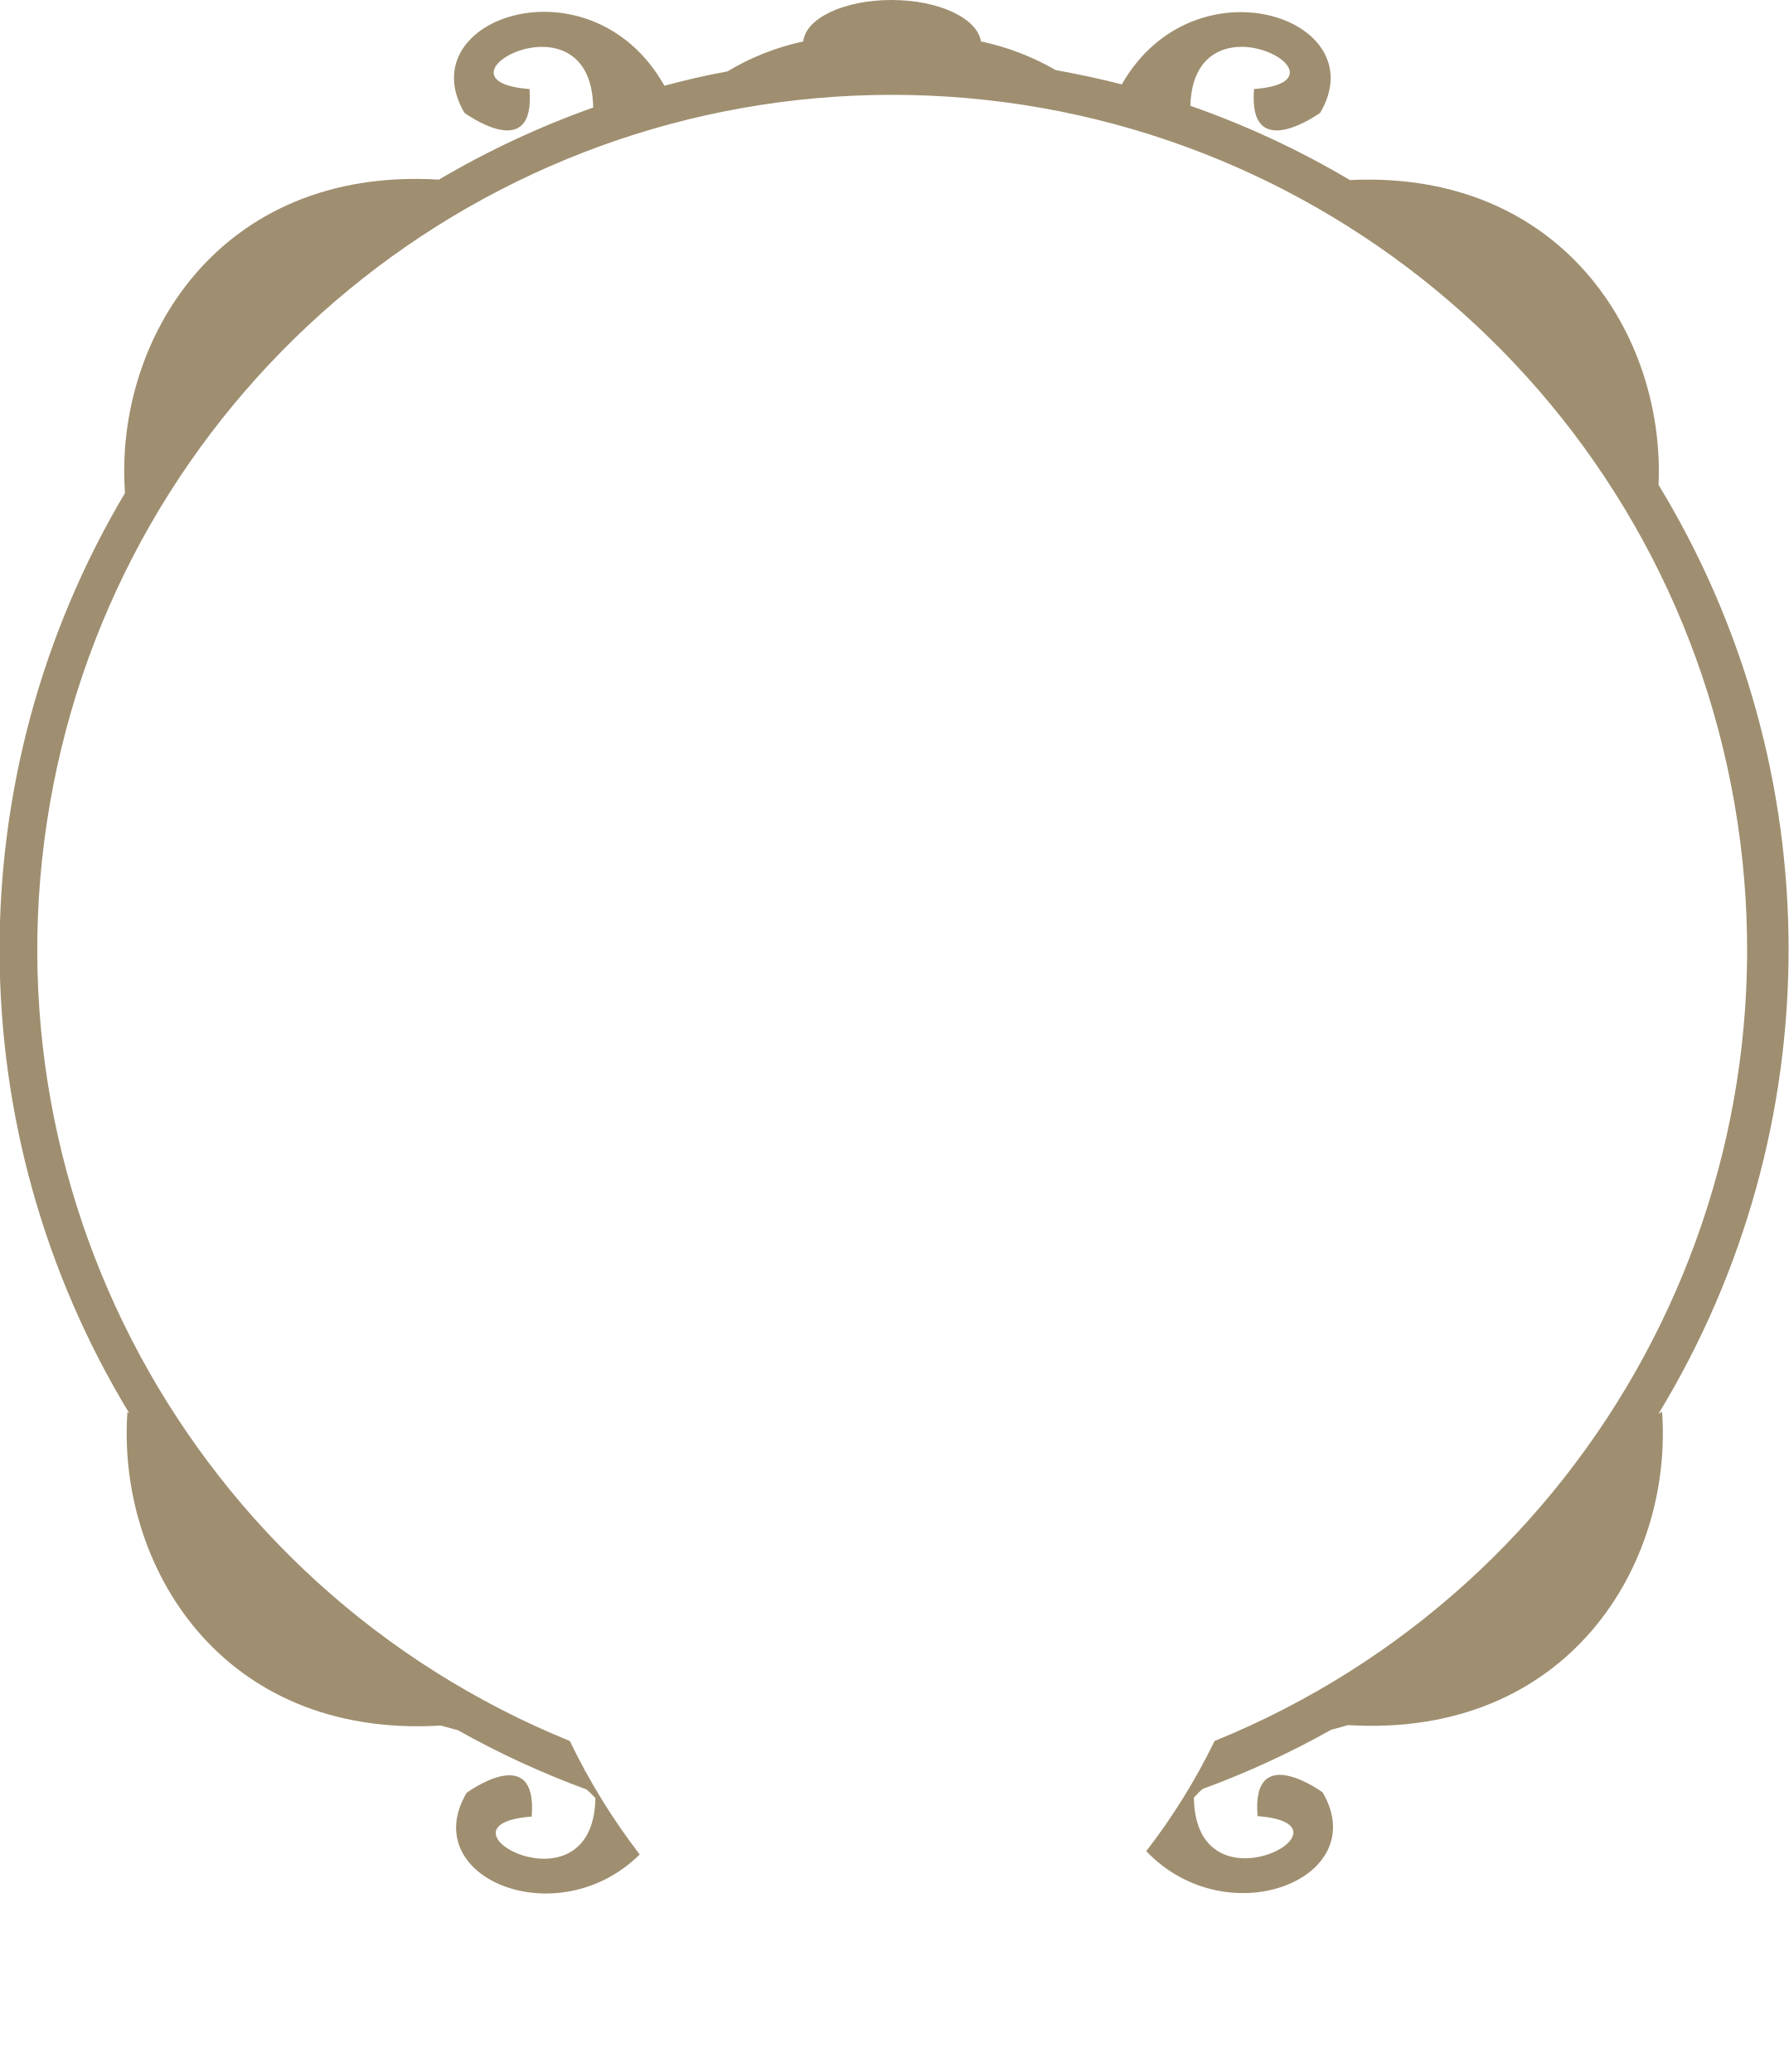
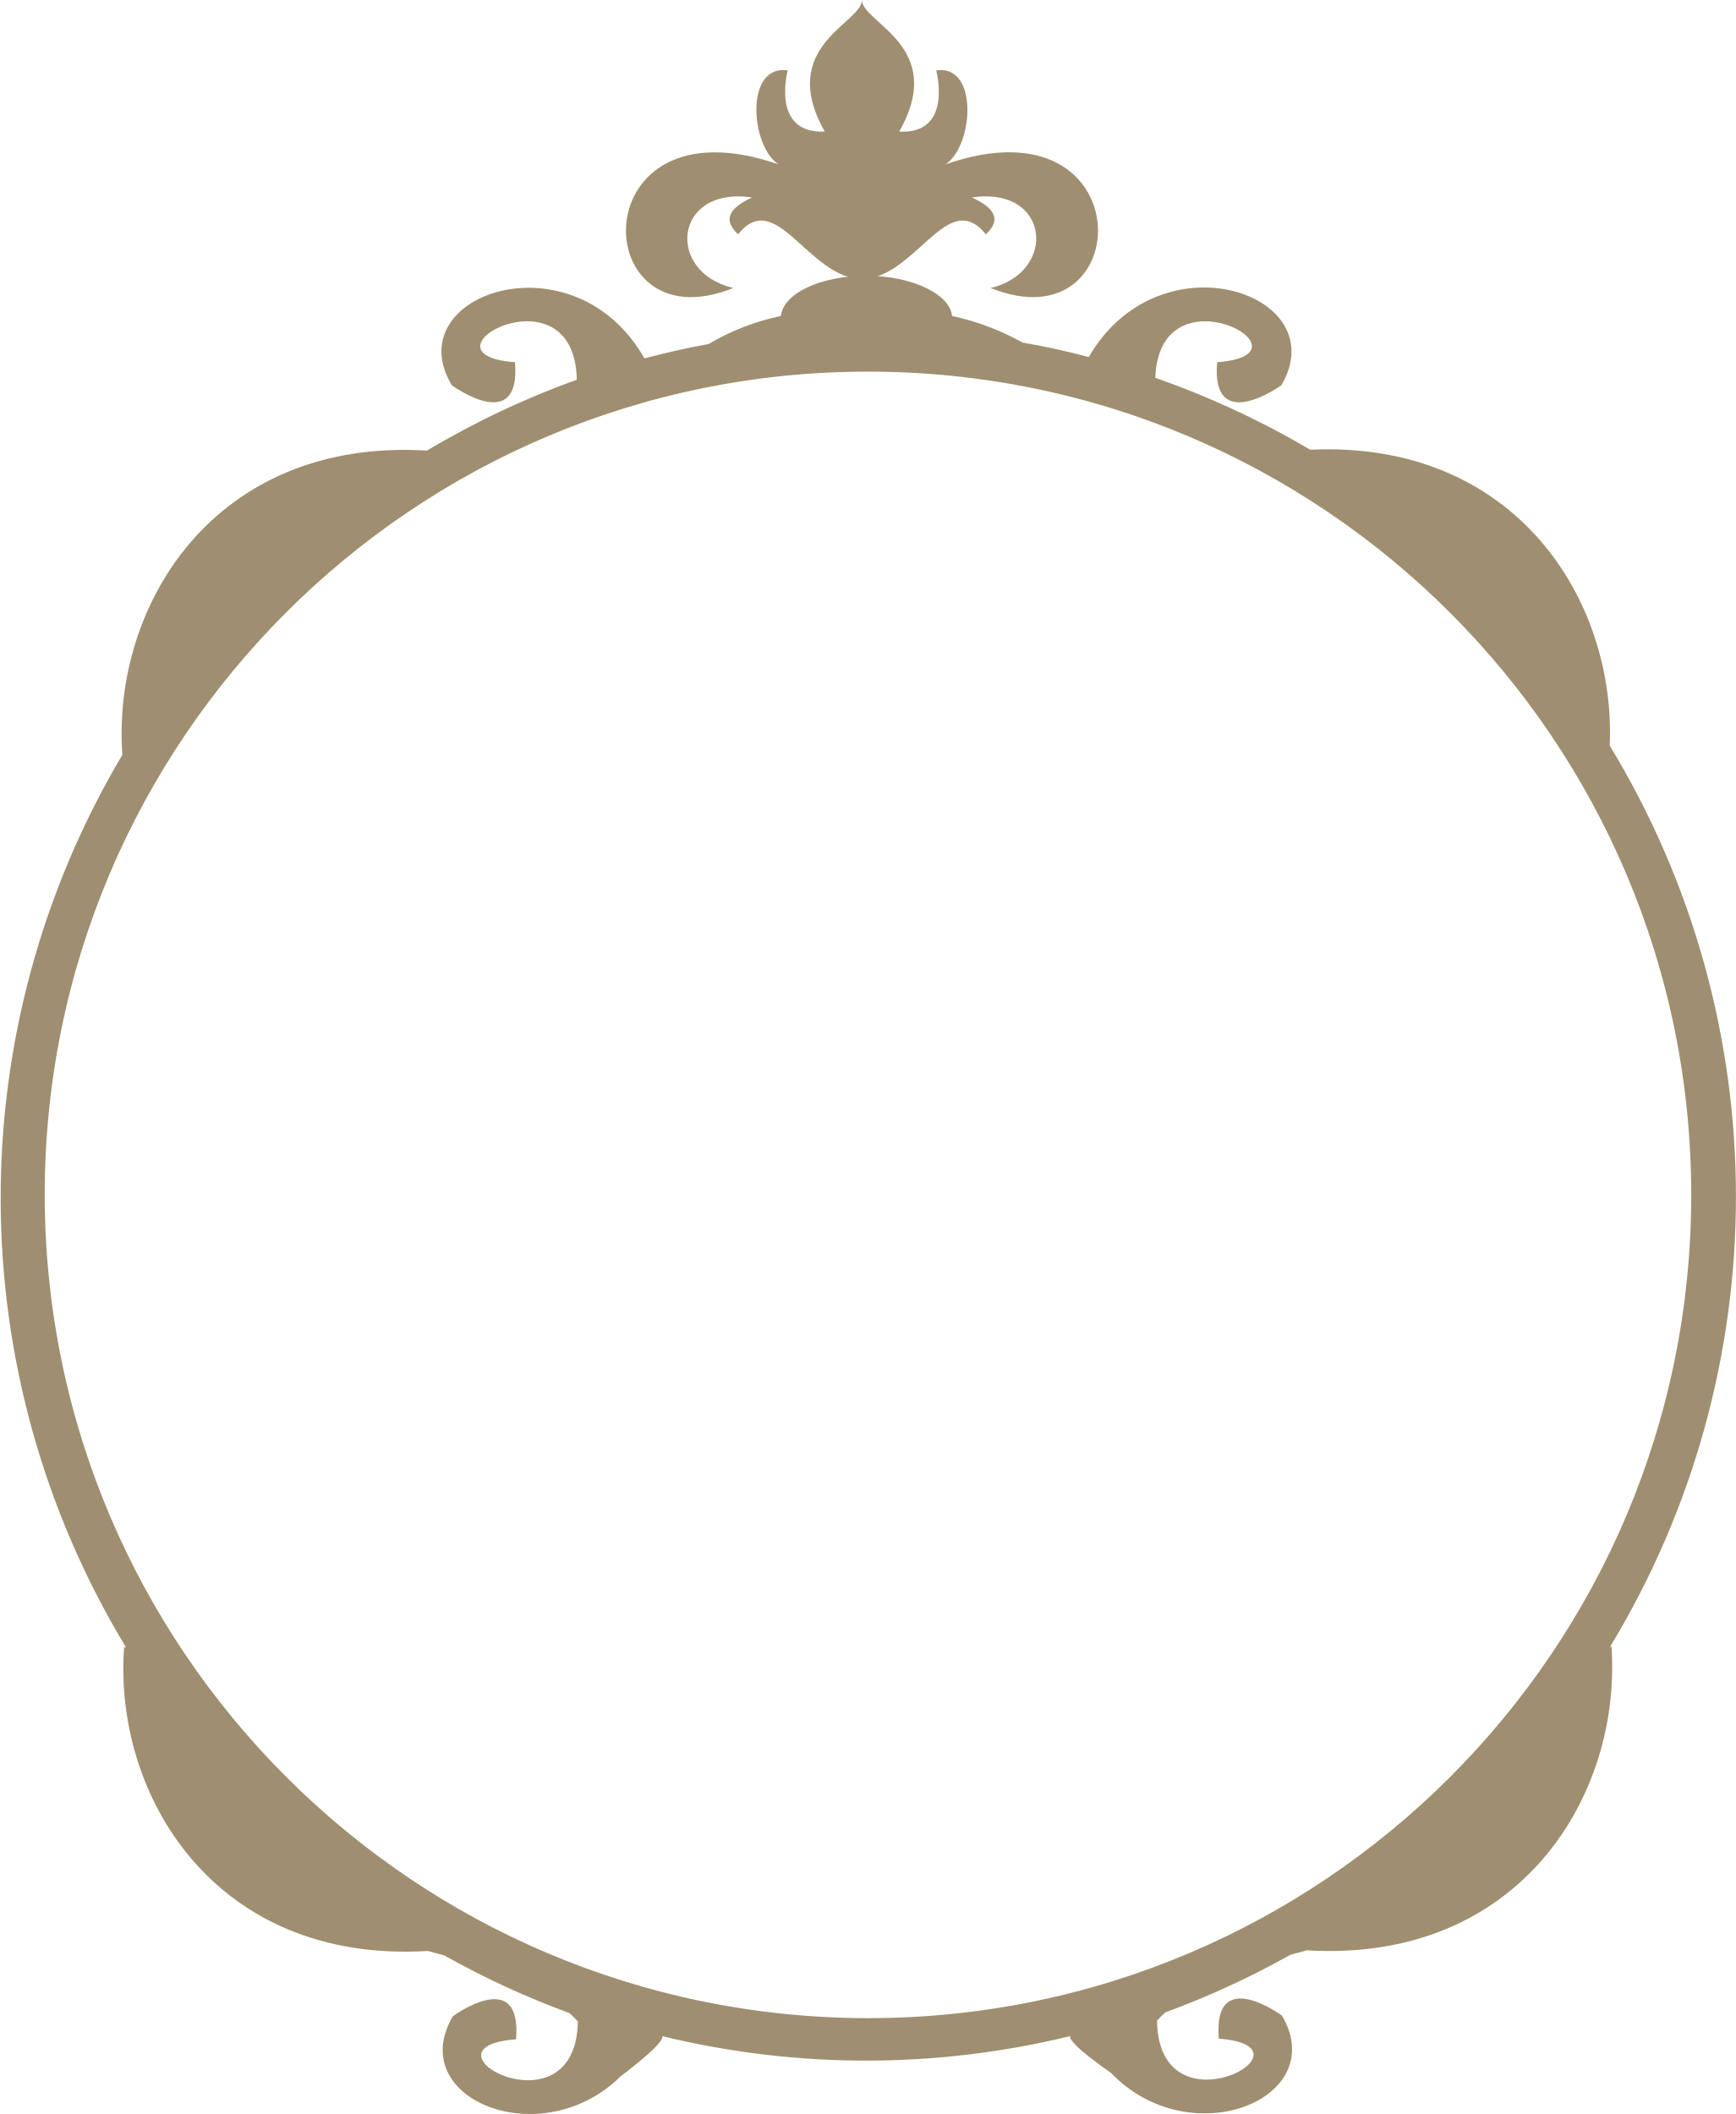
- <svg xmlns="http://www.w3.org/2000/svg" version="1.1" viewBox="0 0 81.13 94.02" data-name="Layer 1" id="Layer_1">
-   <defs id="defs63">
-     <style id="style61">.cls-1{fill:#9f8f70;}</style>
+ <svg xmlns="http://www.w3.org/2000/svg" id="Layer_1" data-name="Layer 1" viewBox="0 0 81.13 98.81">
+   <defs>
+     <style>.cls-1{fill:#9f8f70;}</style>
  </defs>
-   <path style="display:inline;fill:#9f8f70" id="path65" d="M 75.24,64.15 A 40.59,40.59 0 0 0 75.24,22 C 75.54,15.24 70.87,7.71 61.24,8.17 A 40.27,40.27 0 0 0 54,4.8 c 0.16,-5.32 7.75,-1.12 2.89,-0.76 -0.29,3.46 3,1.08 3,1.08 2.53,-4.29 -5.7,-7.07 -9,-1.29 -1,-0.26 -2,-0.47 -3,-0.65 A 11.48,11.48 0 0 0 44.5,1.88 C 44.34,0.83 42.6,0 40.44,0 c -2.16,0 -3.89,0.83 -4,1.88 A 11.24,11.24 0 0 0 33,3.24 C 32,3.42 31.08,3.64 30.14,3.89 26.83,-2 18.53,0.81 21.07,5.12 c 0,0 3.24,2.38 2.95,-1.08 -4.89,-0.36 2.81,-4.6 2.89,0.84 v 0 a 40.57,40.57 0 0 0 -7,3.27 v 0 C 9.91,7.55 5.17,15.46 5.67,22.37 v 0 a 40.57,40.57 0 0 0 0.2,41.77 L 5.78,64.07 C 5.3,71 10,78.9 20,78.3 l 0.77,0.21 a 40.17,40.17 0 0 0 5.84,2.69 5,5 0 0 1 0.4,0.39 c -0.09,5.44 -7.79,1.2 -2.89,0.84 0.28,-3.45 -2.95,-1.08 -2.95,-1.08 -2.28,3.85 4.12,6.49 7.85,2.8 A 29.37,29.37 0 0 1 25.85,79 38.78,38.78 0 1 1 55.1,79 28.82,28.82 0 0 1 52,84 c 3.71,3.88 10.29,1.23 8,-2.67 0,0 -3.24,-2.37 -2.95,1.08 4.89,0.36 -2.81,4.6 -2.89,-0.84 a 4.78,4.78 0 0 1 0.39,-0.39 40.17,40.17 0 0 0 5.84,-2.69 l 0.77,-0.21 c 10,0.6 14.74,-7.31 14.24,-14.22 z" class="cls-1" />
+   <path class="cls-1" d="M34.28,13.46c-3.18-.73-2.8-4.77.87-4.23-1,.47-1.42,1-.65,1.72,1.78-2.21,3.24,2,5.79,2.11,2.55-.11,4-4.32,5.79-2.11.77-.7.37-1.25-.65-1.72,3.67-.54,4,3.5.87,4.23,6.88,2.78,7.16-9-2.1-5.78,1.32-.89,1.54-4.69-.44-4.39,0,0,.81,3-1.73,2.86,2.27-4-1.74-5.07-1.74-6.15,0,1.08-4,2.16-1.74,6.15-2.54.11-1.73-2.86-1.73-2.86-2-.3-1.76,3.5-.44,4.39C27.12,4.47,27.4,16.24,34.28,13.46Z" />
+   <path class="cls-1" d="M75.24,77a40.59,40.59,0,0,0,0-42.15c.3-6.76-4.37-14.28-14-13.83A40.57,40.57,0,0,0,54,17.66c.19-5.27,7.75-1.09,2.89-.73-.29,3.45,3,1.08,3,1.08,2.53-4.28-5.68-7.07-9-1.32-1-.27-2-.49-3.1-.68a11.7,11.7,0,0,0-3.29-1.24c-.09-1-1.83-1.88-4-1.88s-3.89.83-4,1.88a11,11,0,0,0-3.38,1.31c-1,.18-2,.41-3,.67-3.3-5.82-11.57-3-9,1.26,0,0,3.24,2.37,2.95-1.08-4.88-.36,2.79-4.59,2.89.82a40,40,0,0,0-7,3.31c-10-.6-14.74,7.31-14.24,14.22h0A40.57,40.57,0,0,0,5.89,77L5.8,77C5.3,83.88,10,91.79,20,91.19l.77.21a40.17,40.17,0,0,0,5.84,2.69,5,5,0,0,1,.4.39c-.09,5.44-7.79,1.2-2.89.84.28-3.46-2.95-1.08-2.95-1.08-2.28,3.85,4.12,6.49,7.85,2.8,0,0,2.1-1.56,1.93-1.87a40.28,40.28,0,0,0,19.07,0c-.1.35,1.9,1.71,1.9,1.71,3.71,3.88,10.29,1.23,8-2.67,0,0-3.24-2.38-2.95,1.08,4.89.36-2.81,4.6-2.89-.84a4.78,4.78,0,0,1,.39-.39,40.17,40.17,0,0,0,5.84-2.69l.77-.21c10,.6,14.74-7.31,14.24-14.22ZM2.09,55.85A38.48,38.48,0,1,1,40.57,94.33,38.52,38.52,0,0,1,2.09,55.85Z" />
</svg>
